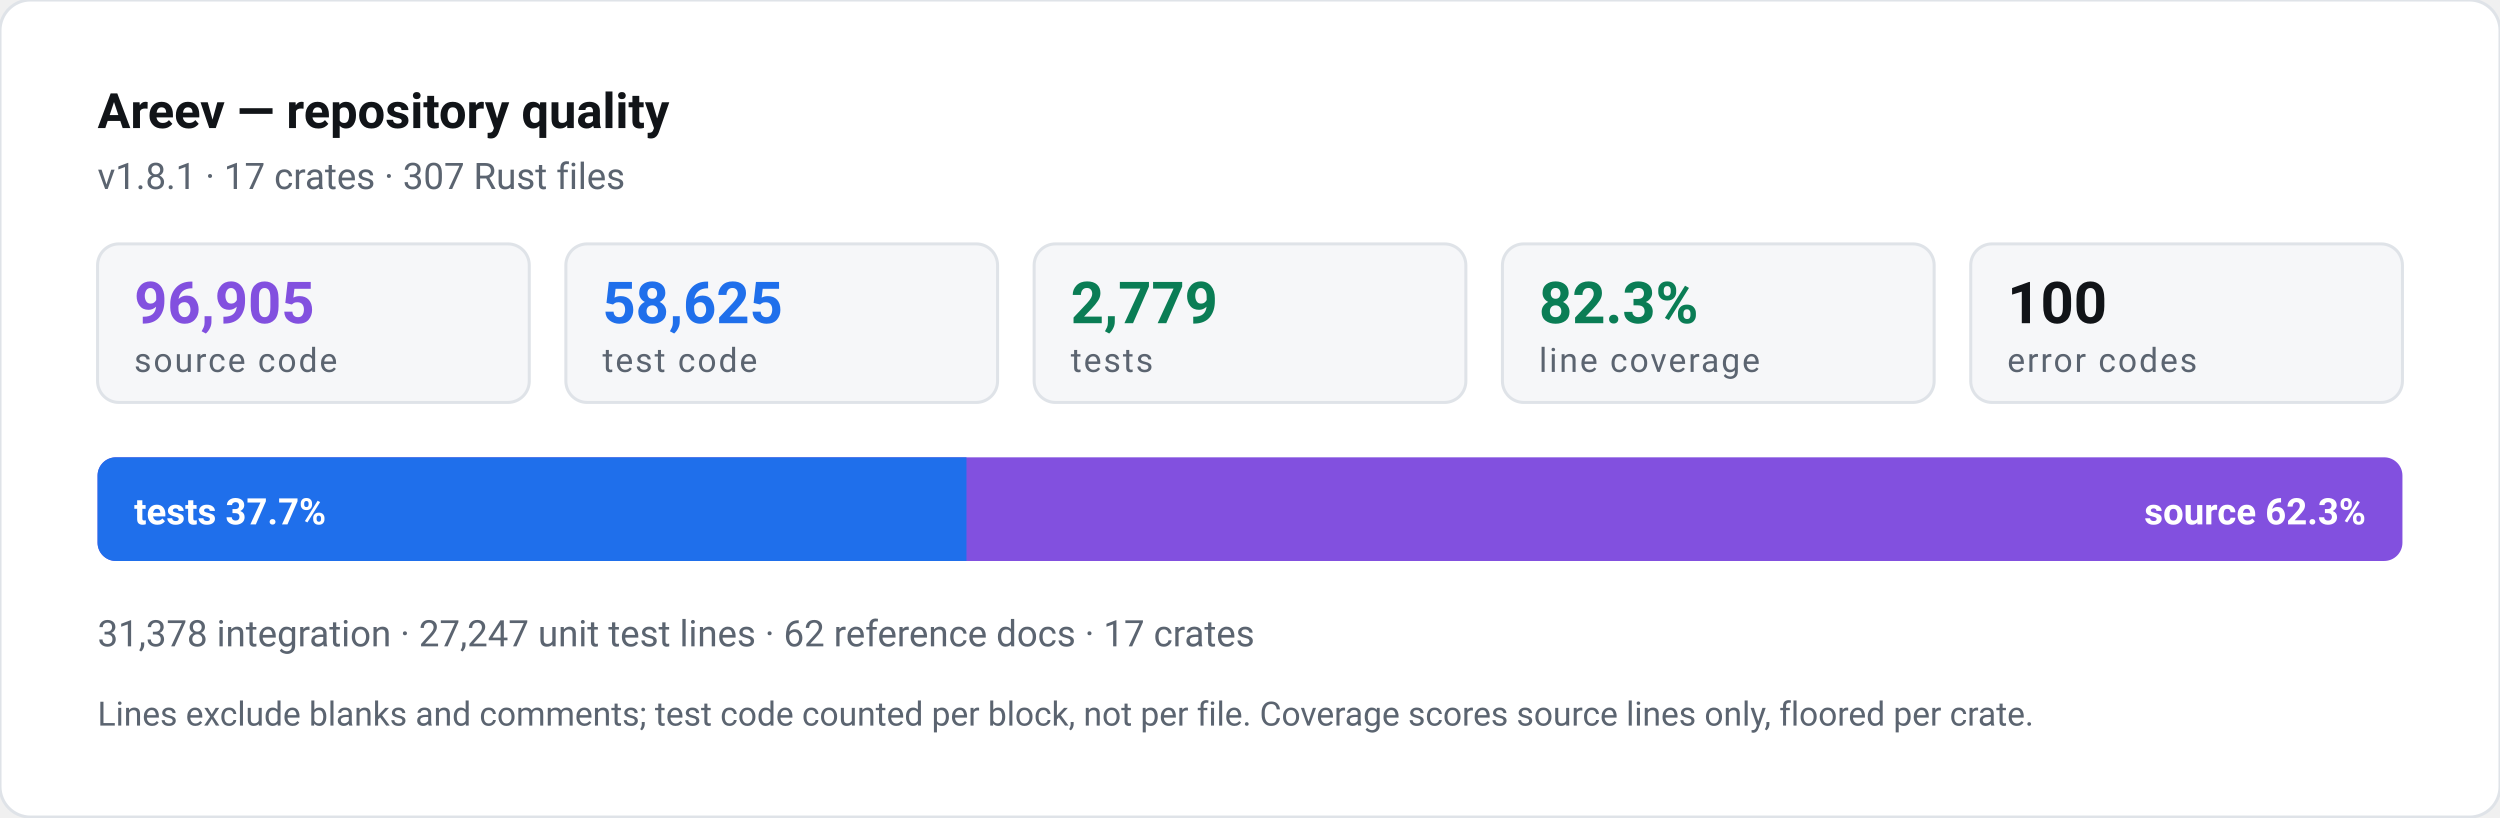
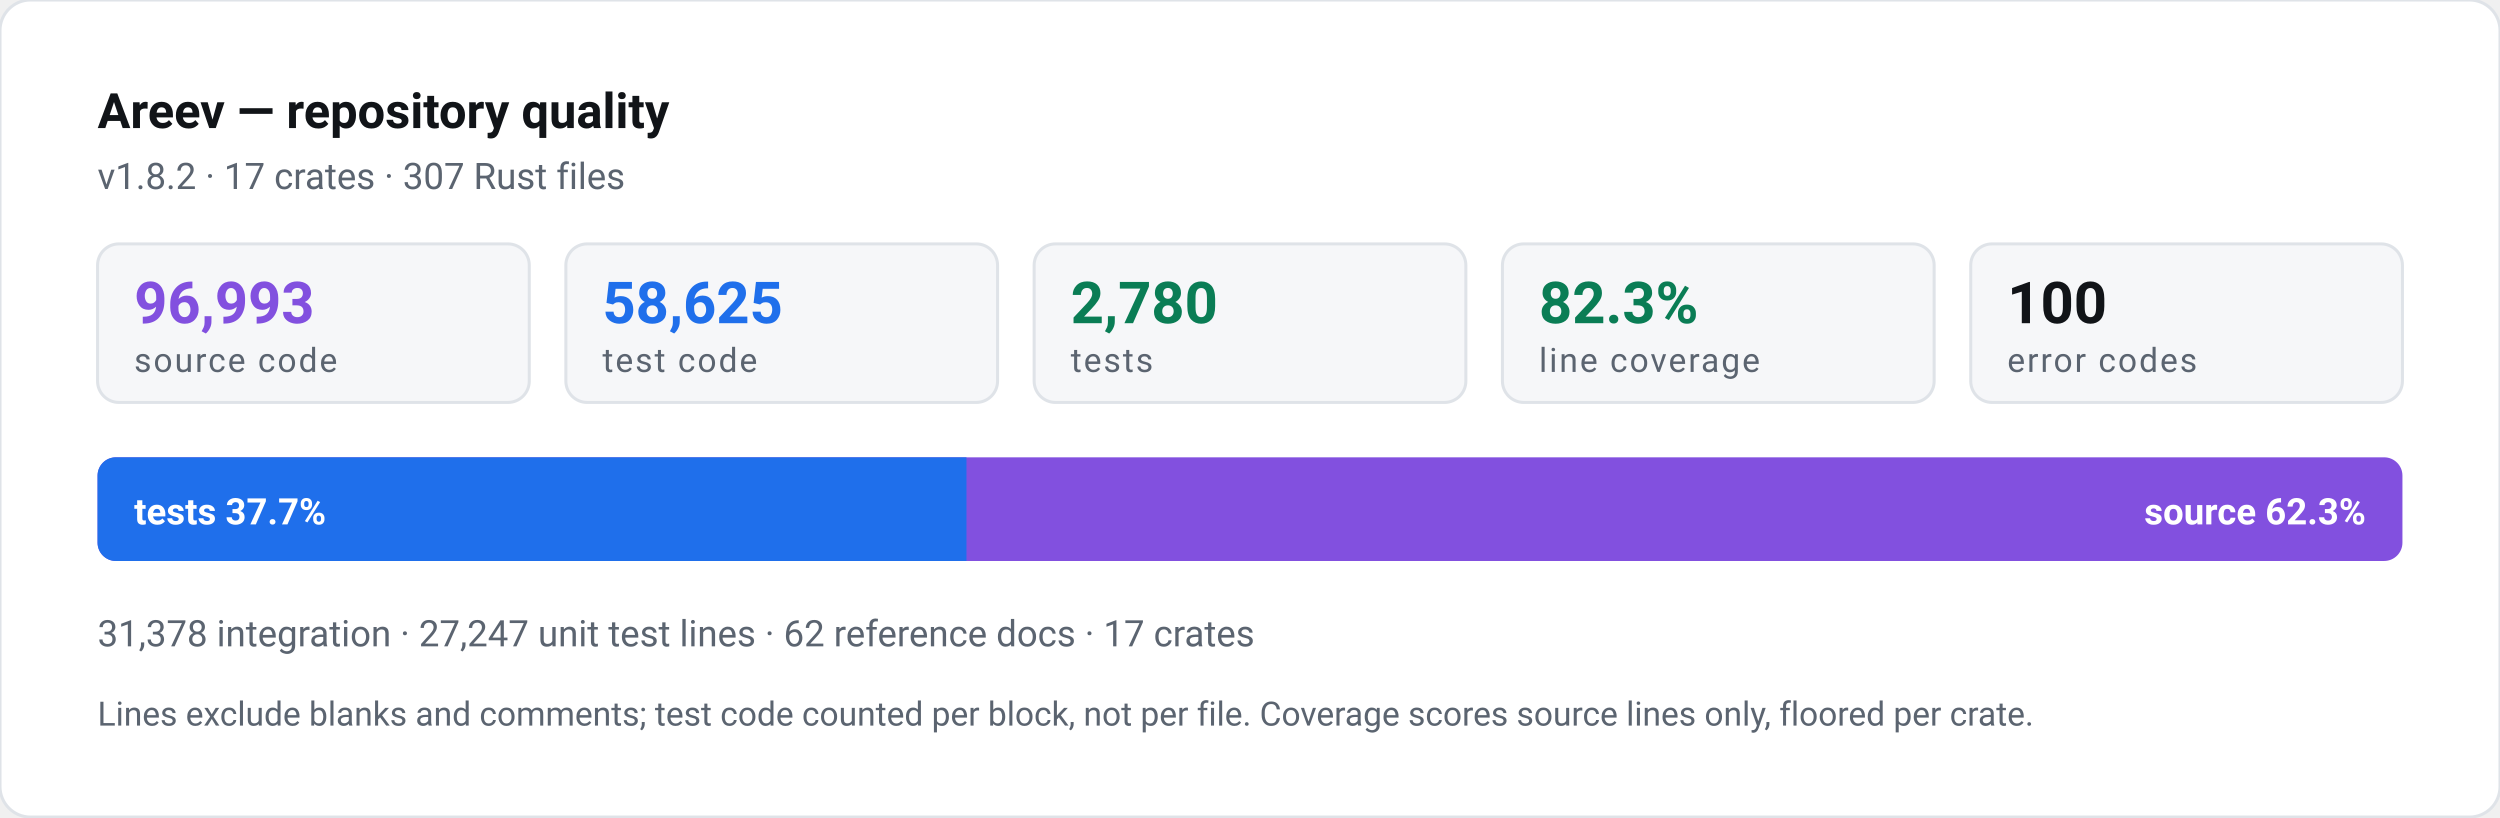
- <svg xmlns="http://www.w3.org/2000/svg" width="820" height="268" viewBox="0 0 820 268" role="img" aria-label="Areev repository quality: 58,625 lines of test code against 96,905 lines of source, 2,779 tests, 82.3% line coverage">
+ <svg xmlns="http://www.w3.org/2000/svg" width="820" height="268" viewBox="0 0 820 268" role="img" aria-label="Areev repository quality: 58,625 lines of test code against 96,993 lines of source, 2,780 tests, 82.3% line coverage">
  <style>text{font-family:ui-sans-serif,-apple-system,"Segoe UI",Roboto,Helvetica,Arial,sans-serif}.n{font-weight:700;font-variant-numeric:tabular-nums}.l{font-size:11px;letter-spacing:.06em;text-transform:uppercase}</style>
  <rect width="820" height="268" rx="10" fill="#ffffff" stroke="#dfe3e8" />
  <text x="32" y="42" class="n" font-size="16" fill="#111418">Areev — repository quality</text>
-   <text x="32" y="62" font-size="12" fill="#5b6470">v1.8.1 · 17 crates · 307 Rust files</text>
+   <text x="32" y="62" font-size="12" fill="#5b6470">v1.8.2 · 17 crates · 307 Rust files</text>
  <rect x="32.0" y="80" width="141.6" height="52" rx="7" fill="#f6f7f9" stroke="#dfe3e8" />
-   <text x="44.0" y="106" class="n" font-size="19" fill="#8250df">96,905</text>
+   <text x="44.0" y="106" class="n" font-size="19" fill="#8250df">96,993</text>
  <text x="44.0" y="122" class="l" fill="#5b6470">source code</text>
  <rect x="185.6" y="80" width="141.6" height="52" rx="7" fill="#f6f7f9" stroke="#dfe3e8" />
  <text x="197.6" y="106" class="n" font-size="19" fill="#1f6feb">58,625</text>
  <text x="197.6" y="122" class="l" fill="#5b6470">test code</text>
  <rect x="339.2" y="80" width="141.6" height="52" rx="7" fill="#f6f7f9" stroke="#dfe3e8" />
-   <text x="351.2" y="106" class="n" font-size="19" fill="#0a7d55">2,779</text>
+   <text x="351.2" y="106" class="n" font-size="19" fill="#0a7d55">2,780</text>
  <text x="351.2" y="122" class="l" fill="#5b6470">tests</text>
  <rect x="492.8" y="80" width="141.6" height="52" rx="7" fill="#f6f7f9" stroke="#dfe3e8" />
  <text x="504.8" y="106" class="n" font-size="19" fill="#0a7d55">82.3%</text>
  <text x="504.8" y="122" class="l" fill="#5b6470">line coverage</text>
  <rect x="646.4" y="80" width="141.6" height="52" rx="7" fill="#f6f7f9" stroke="#dfe3e8" />
  <text x="658.4" y="106" class="n" font-size="19" fill="#111418">100</text>
  <text x="658.4" y="122" class="l" fill="#5b6470">error codes</text>
  <rect x="32" y="150" width="756" height="34" rx="6" fill="#8250df" />
  <path d="M32 156a6 6 0 0 1 6-6h279v34h-279a6 6 0 0 1-6-6z" fill="#1f6feb" />
  <text x="44" y="172" class="n" font-size="12" fill="#ffffff">tests 37.7%</text>
  <text x="776" y="172" class="n" font-size="12" fill="#ffffff" text-anchor="end">source 62.3%</text>
  <text x="32" y="212" font-size="12" fill="#5b6470">31,378 integration · 27,247 unit test lines · 62 reference docs · 17 crates</text>
  <text x="32" y="238" font-size="11" fill="#5b6470">Lines exclude blanks and comments; test code counted per block, not per file. Coverage scores source lines only, floored per crate.</text>
</svg>
